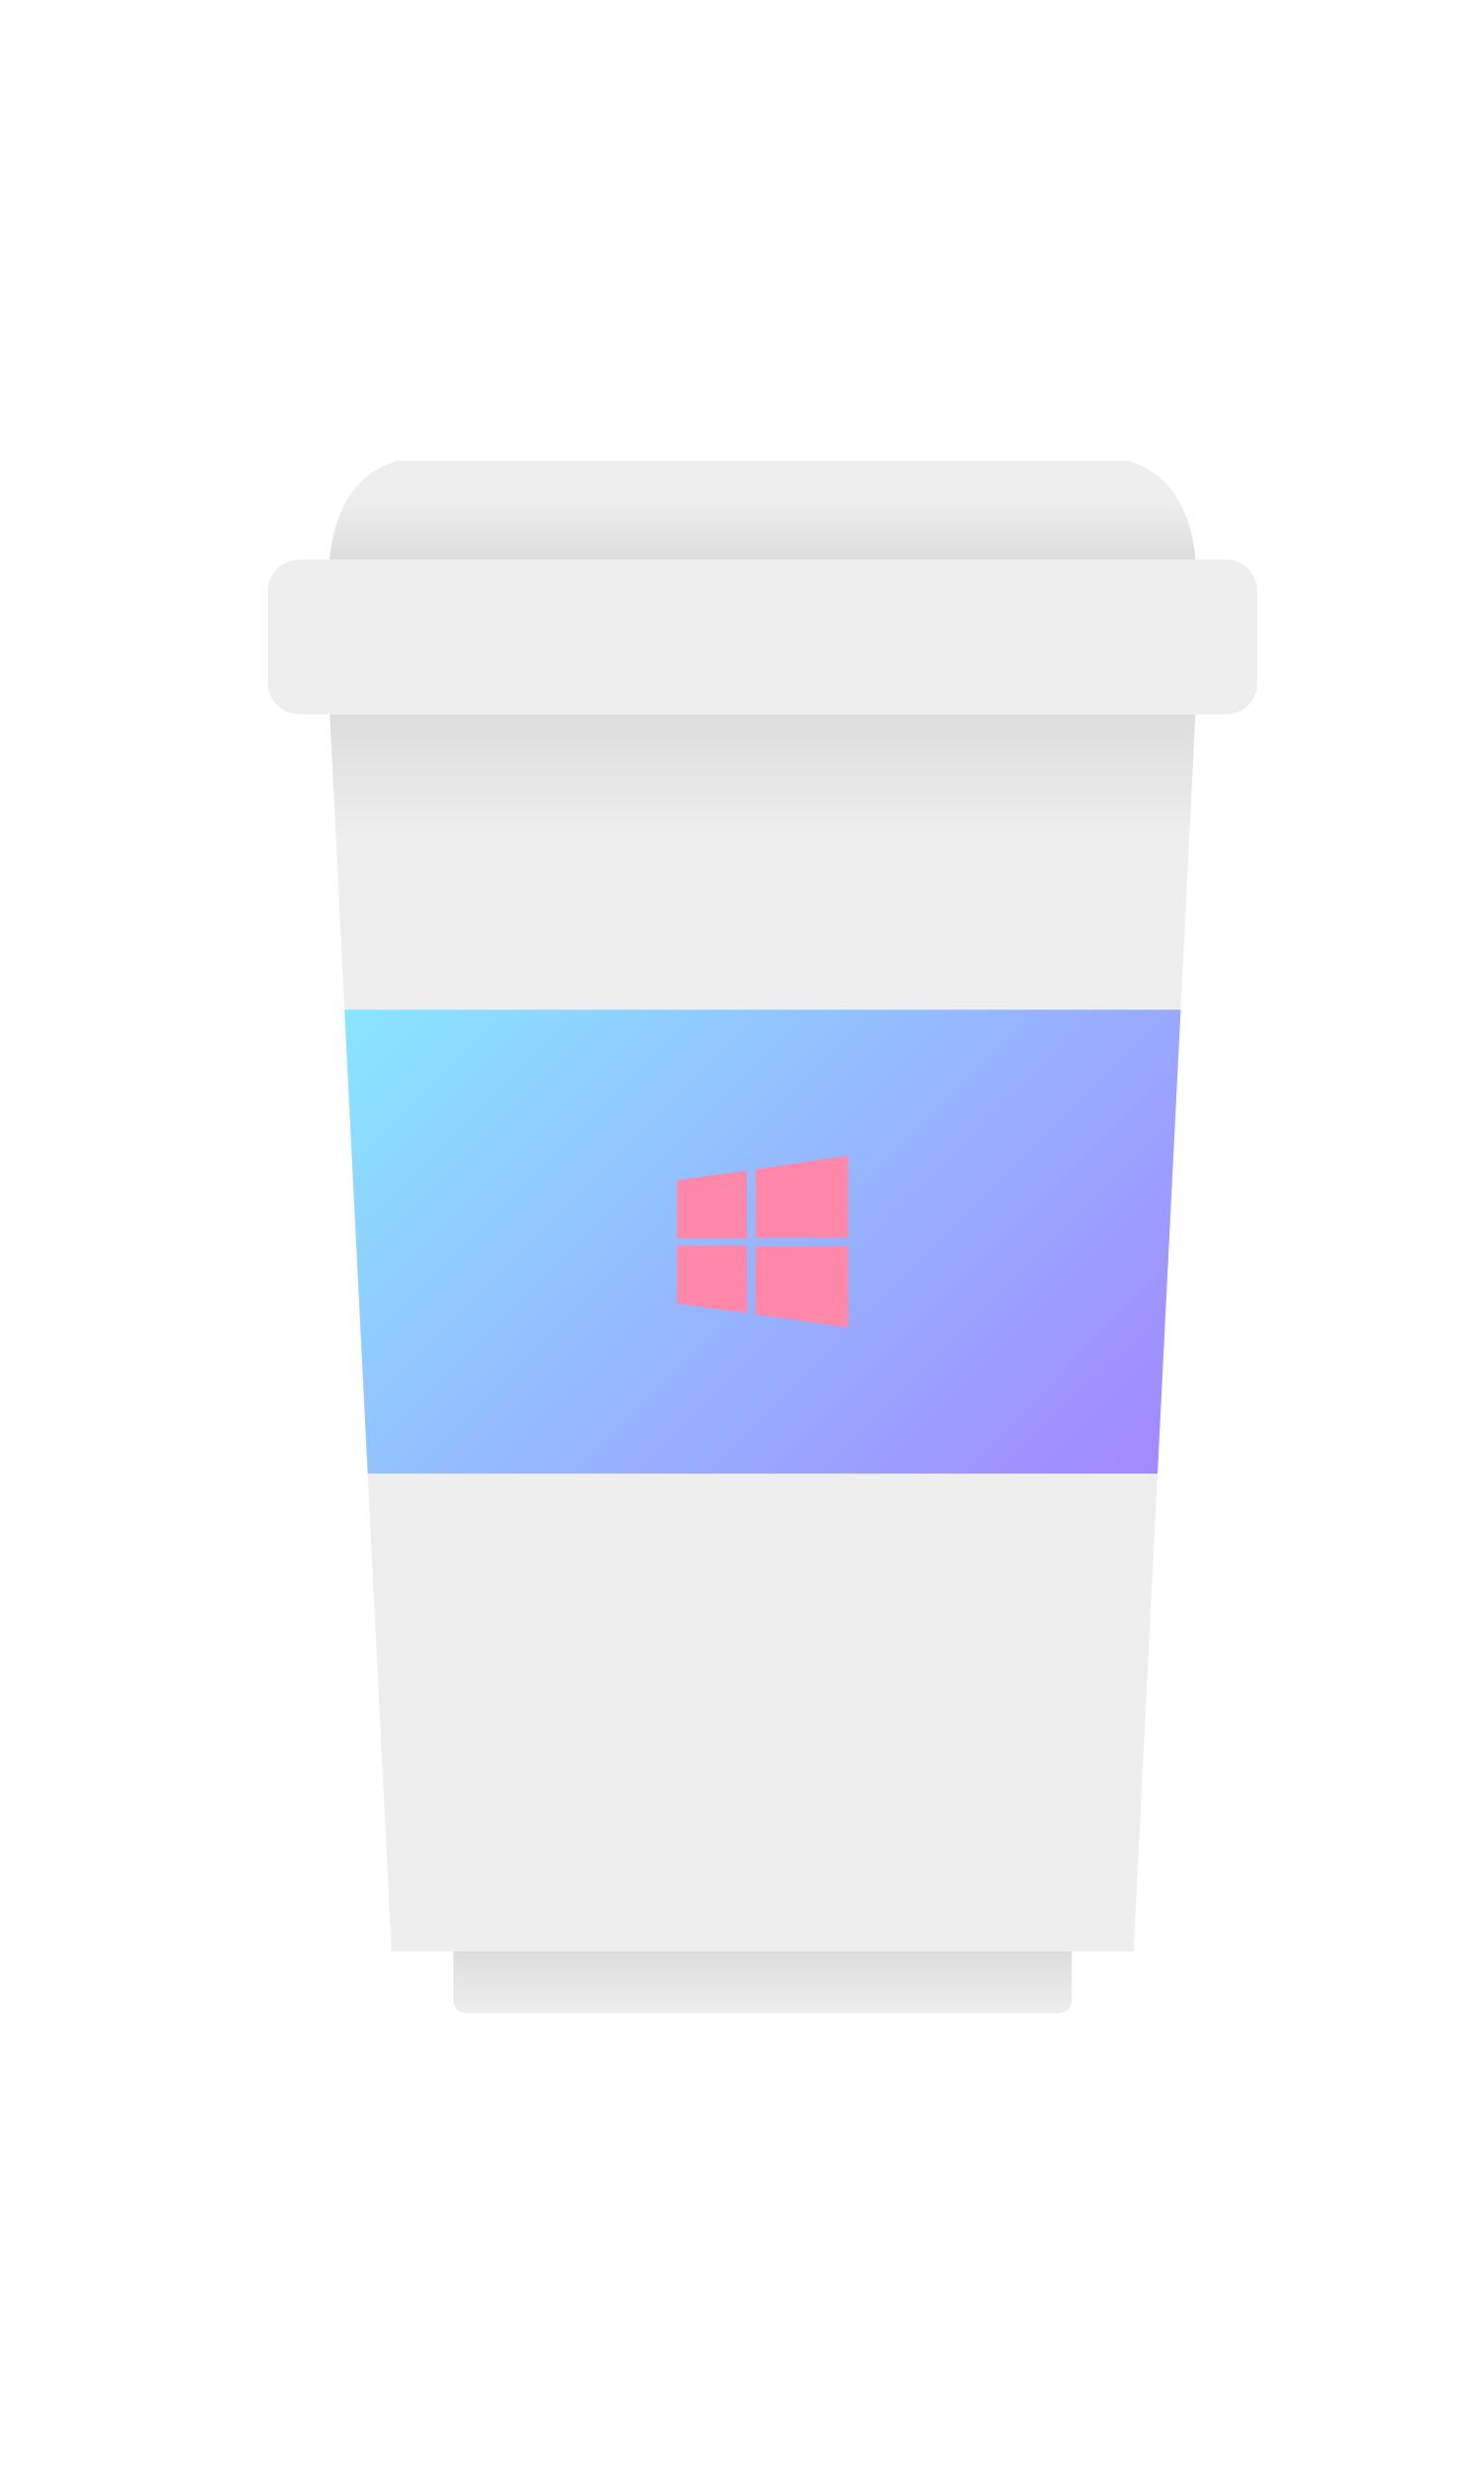
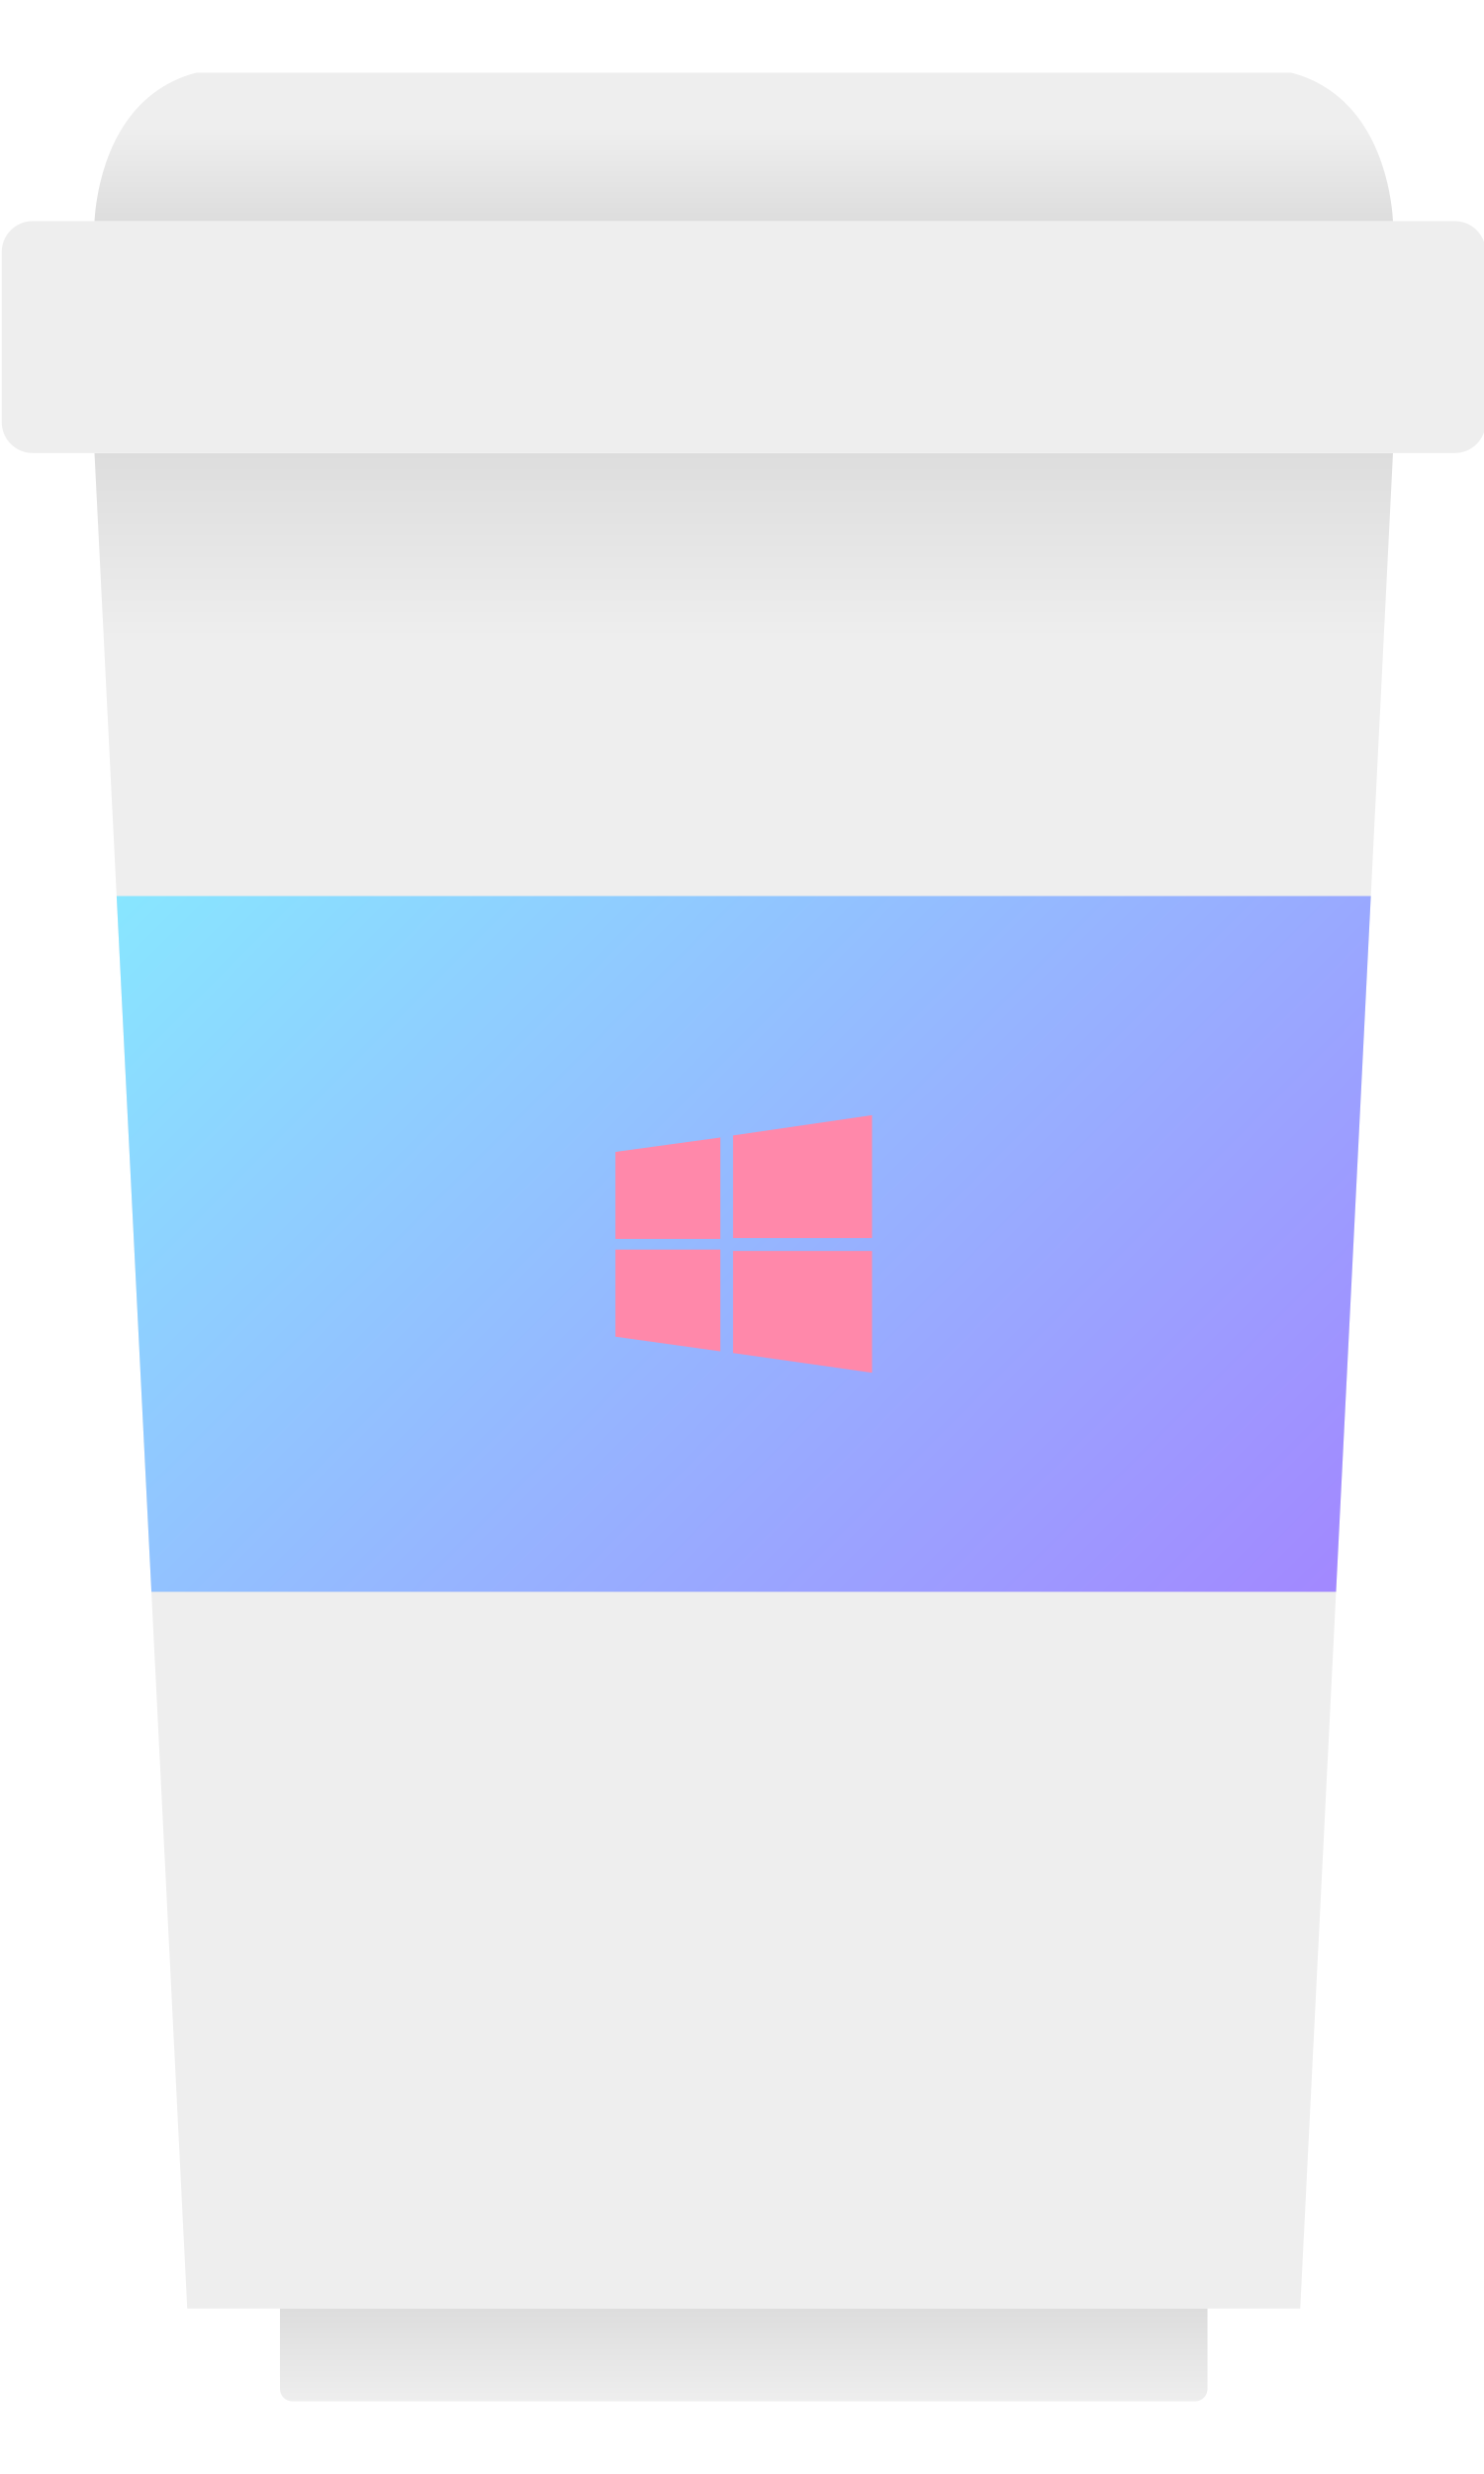
<svg xmlns="http://www.w3.org/2000/svg" viewBox="0 0 240 400">
  <defs>
-     <linearGradient id="a" x1="123.33" y1="315.5" x2="123.33" y2="115.5" gradientUnits="userSpaceOnUse">
+     <linearGradient id="a" x1="120.28" y1="373.25" x2="120.28" y2="73.25" gradientUnits="userSpaceOnUse">
      <stop offset="0.9" stop-color="#eee" />
      <stop offset="1" stop-color="#ddd" />
    </linearGradient>
-     <linearGradient id="b" x1="123.33" y1="325.5" x2="123.33" y2="315.5" gradientUnits="userSpaceOnUse">
+     <linearGradient id="b" x1="120.28" y1="388.25" x2="120.28" y2="373.25" gradientUnits="userSpaceOnUse">
      <stop offset="0" stop-color="#eee" />
      <stop offset="1" stop-color="#ddd" />
    </linearGradient>
-     <linearGradient id="c" x1="123.33" y1="90.5" x2="123.33" y2="74.5" gradientUnits="userSpaceOnUse">
+     <linearGradient id="c" x1="120.28" y1="35.75" x2="120.28" y2="11.75" gradientUnits="userSpaceOnUse">
      <stop offset="0" stop-color="#ddd" />
      <stop offset="0.6" stop-color="#eee" />
    </linearGradient>
-     <linearGradient id="d" x1="71.71" y1="147.25" x2="174.95" y2="250.49" gradientUnits="userSpaceOnUse">
+     <linearGradient id="d" x1="42.85" y1="120.88" x2="197.71" y2="275.74" gradientUnits="userSpaceOnUse">
      <stop offset="0" stop-color="#88e6ff" />
      <stop offset="1" stop-color="#a288ff" />
    </linearGradient>
  </defs>
-   <path d="M183.33,315.5h-120q-5-100-10-200h140Q188.33,215.51,183.33,315.5Z" style="fill:url(#a)" />
-   <rect x="43.33" y="90.5" width="160" height="25" rx="5" style="fill:#eee" />
-   <path d="M73.33,315.5h100a0,0,0,0,1,0,0v8a2,2,0,0,1-2,2h-96a2,2,0,0,1-2-2v-8A0,0,0,0,1,73.33,315.5Z" style="fill:url(#b)" />
-   <path d="M182.33,74.5h-118A13.31,13.31,0,0,0,60.8,76C54.09,80,53.42,89,53.33,90.5h140C193.24,89,192.58,80,185.87,76A13.24,13.24,0,0,0,182.33,74.5Z" style="fill:url(#c)" />
-   <path d="M187.2,238.25l3.75-75H55.72l3.75,75Z" style="fill:url(#d)" />
-   <polyline points="109.5 190.83 120.81 189.28 120.81 200.21 109.5 200.21" style="fill:#f8a" />
-   <polyline points="122.18 189.05 137.17 186.87 137.17 200.11 122.18 200.11" style="fill:#f8a" />
-   <polyline points="109.5 201.36 120.81 201.36 120.81 212.33 109.5 210.75" style="fill:#f8a" />
-   <polyline points="122.18 201.51 137.17 201.51 137.17 214.63 122.18 212.51" style="fill:#f8a" />
+   <path d="M210.28,373.25h-180l-15-300h210Z" style="fill:url(#a)" />
+   <rect x="0.28" y="35.75" width="240" height="37.5" rx="5" style="fill:#eee" />
+   <path d="M45.28,373.25h150a0,0,0,0,1,0,0v13a2,2,0,0,1-2,2h-146a2,2,0,0,1-2-2v-13A0,0,0,0,1,45.28,373.25Z" style="fill:url(#b)" />
+   <path d="M208.78,11.75h-177a19.22,19.22,0,0,0-5.3,2.2C16.41,20,15.42,33.48,15.28,35.75h210c-.13-2.27-1.13-15.73-11.2-21.8A19.22,19.22,0,0,0,208.78,11.75Z" style="fill:url(#c)" />
+   <path d="M216.07,257.37l5.63-112.5H18.86l5.63,112.5Z" style="fill:url(#d)" />
+   <polyline points="99.53 186.24 116.5 183.91 116.5 200.31 99.53 200.31" style="fill:#f8a" />
+   <polyline points="118.55 183.58 141.03 180.3 141.03 200.17 118.55 200.17" style="fill:#f8a" />
+   <polyline points="99.53 202.04 116.5 202.04 116.5 218.49 99.53 216.12" style="fill:#f8a" />
+   <polyline points="118.55 202.26 141.03 202.26 141.03 221.95 118.55 218.76" style="fill:#f8a" />
</svg>
